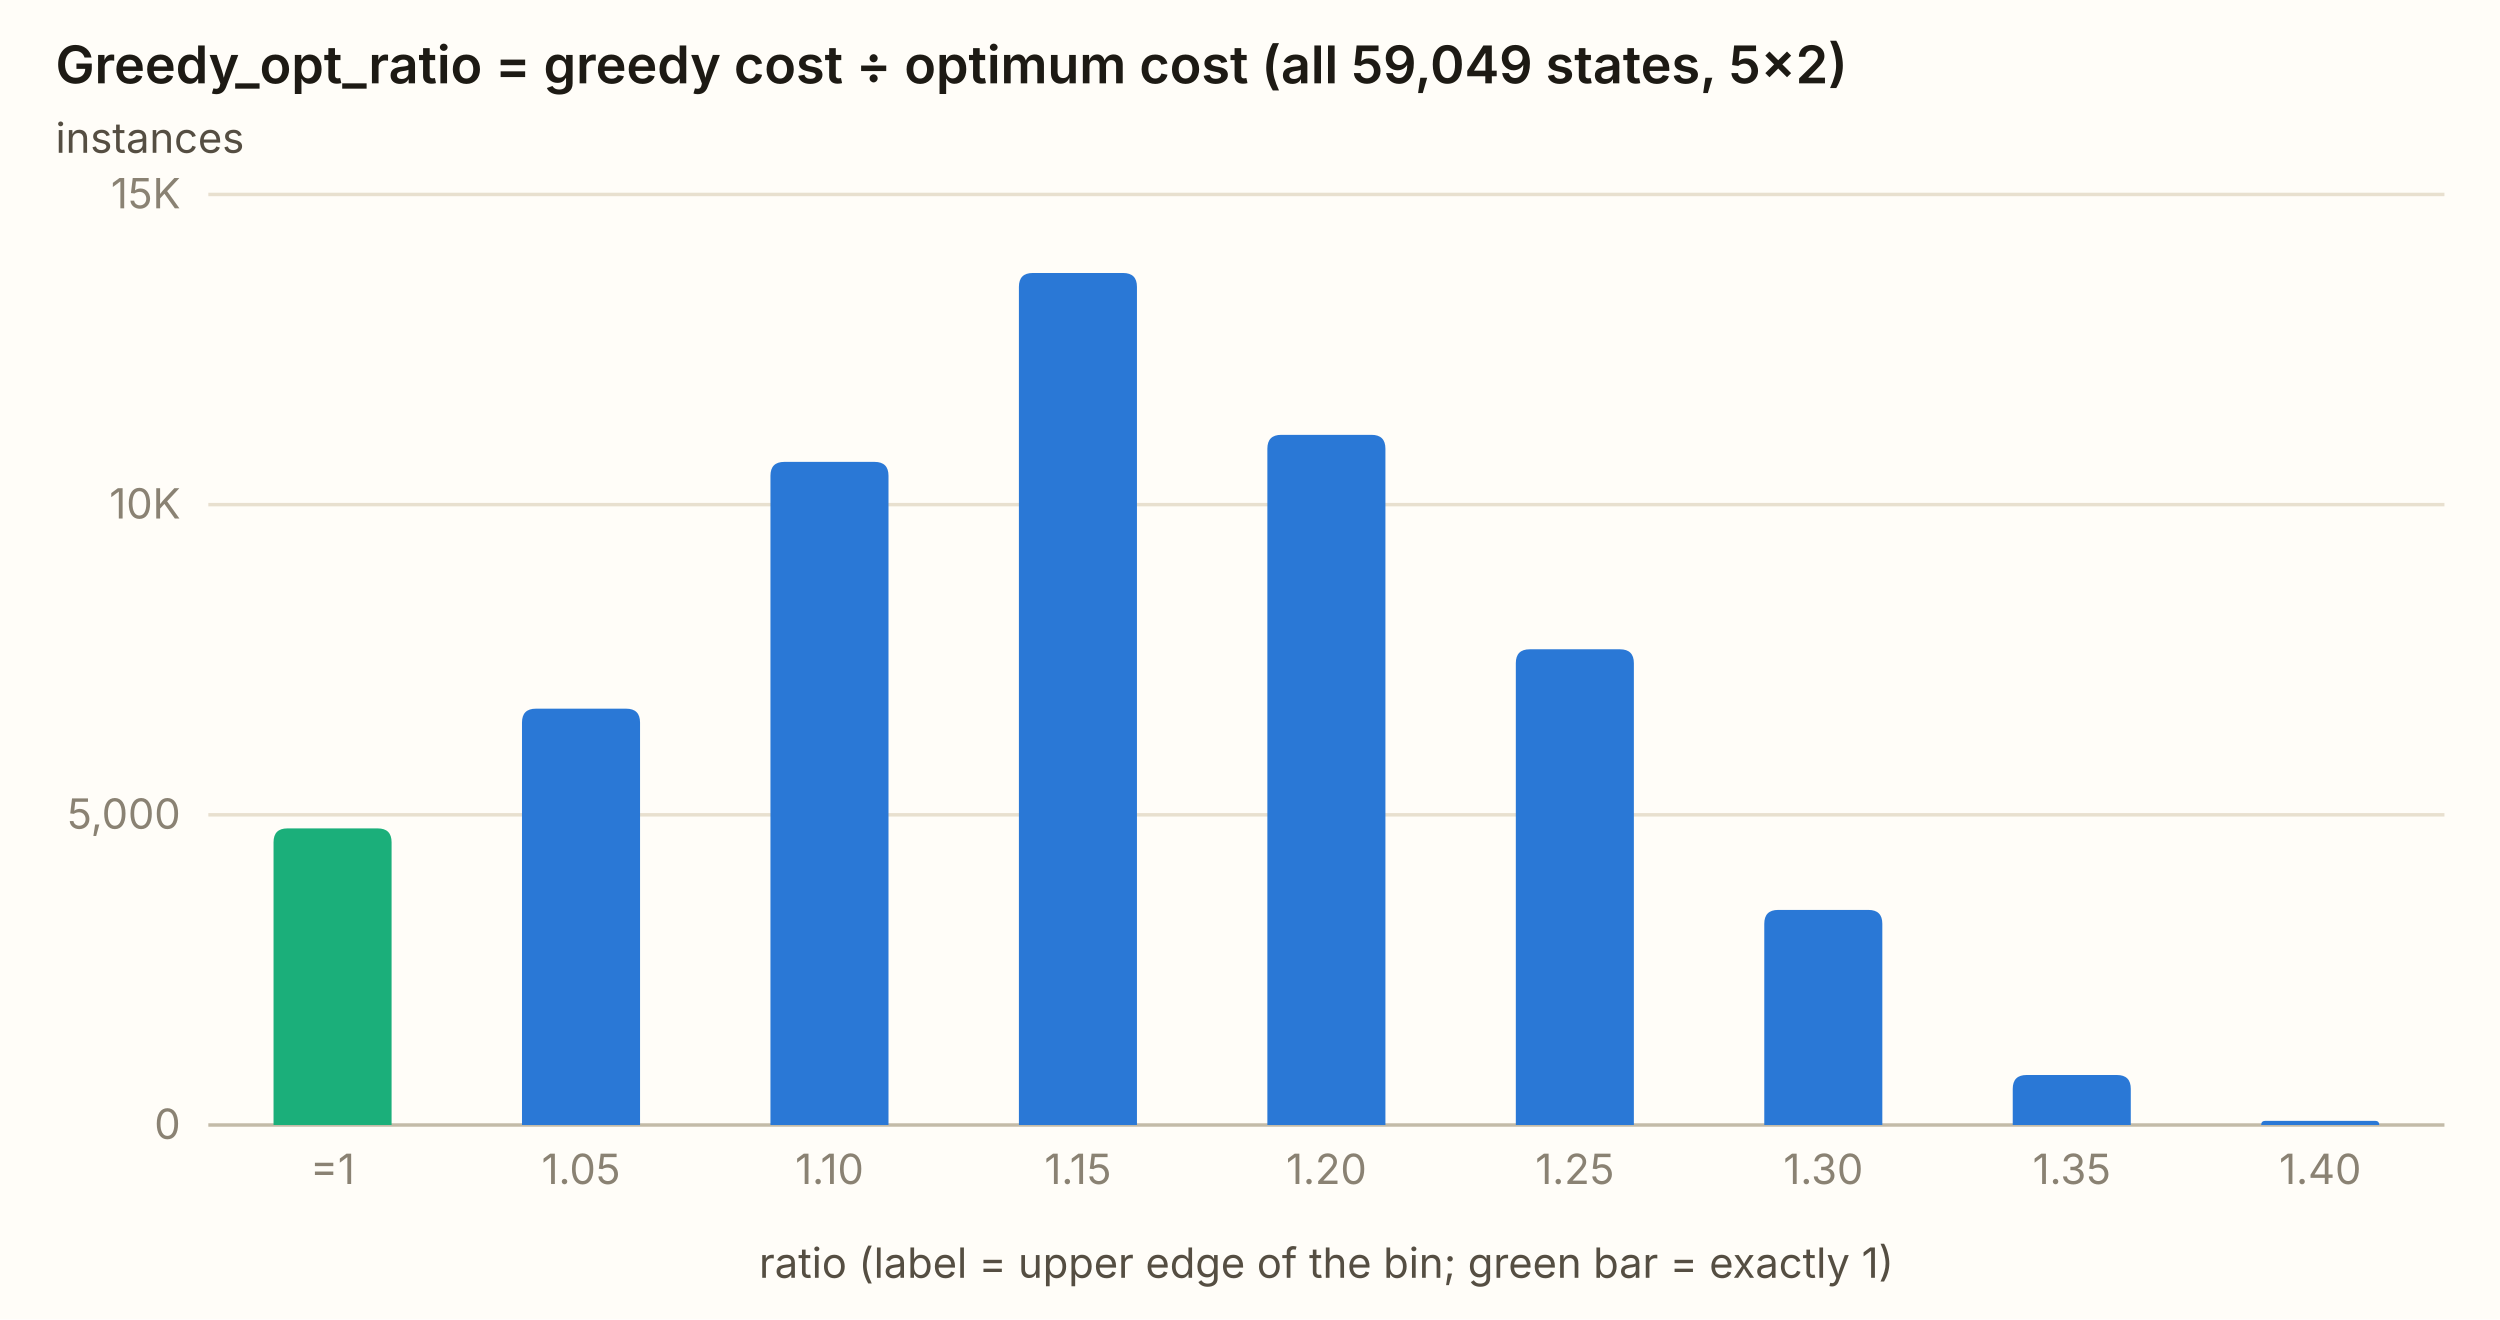
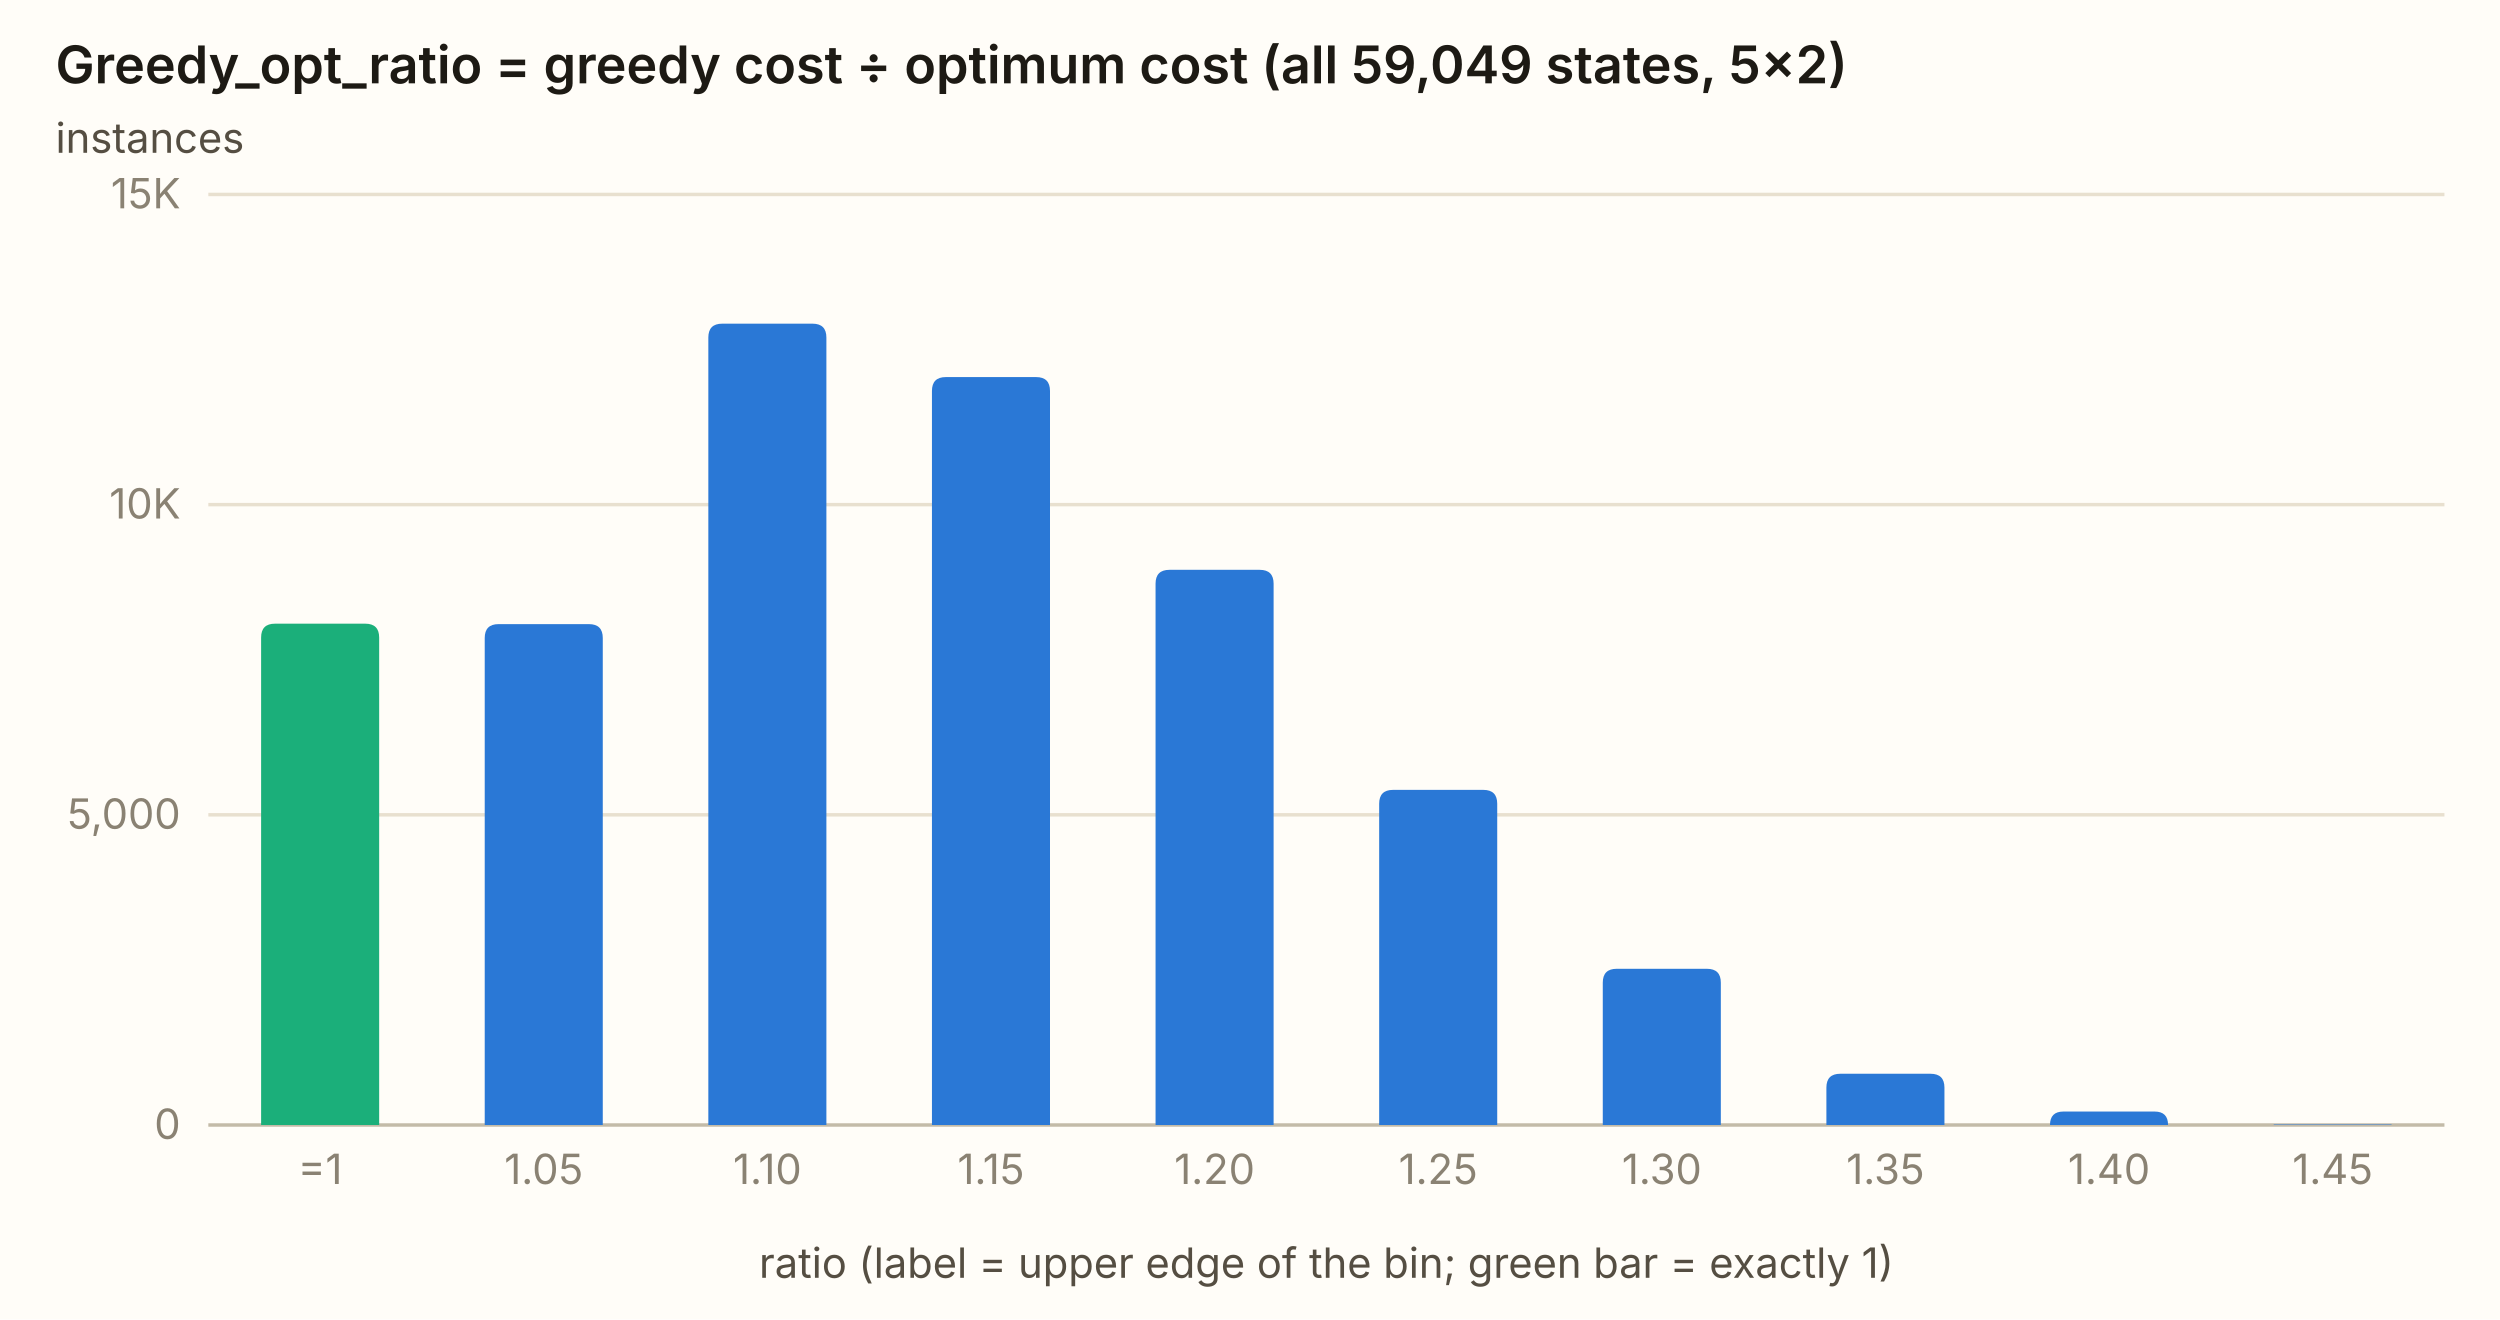
<svg xmlns="http://www.w3.org/2000/svg" viewBox="0 0 720 380" width="720" height="380" font-family="system-ui, -apple-system, Segoe UI, sans-serif" font-size="12">
  <rect width="720" height="380" fill="#fffdf8" />
  <text x="16" y="24" font-size="15" font-weight="600" fill="#1d1a14">Greedy_opt_ratio = greedy cost ÷ optimum cost (all 59,049 states, 5×2)</text>
  <text x="16" y="44" fill="#554e42">instances</text>
  <line x1="60" x2="704" y1="324" y2="324" stroke="#c3bba8" />
  <text x="52" y="328" text-anchor="end" fill="#8a8273">0</text>
  <line x1="60" x2="704" y1="234.667" y2="234.667" stroke="#e8e0cf" />
  <text x="52" y="238.667" text-anchor="end" fill="#8a8273">5,000</text>
  <line x1="60" x2="704" y1="145.333" y2="145.333" stroke="#e8e0cf" />
  <text x="52" y="149.333" text-anchor="end" fill="#8a8273">10K</text>
  <line x1="60" x2="704" y1="56" y2="56" stroke="#e8e0cf" />
  <text x="52" y="60" text-anchor="end" fill="#8a8273">15K</text>
-   <path d="M78.778,324V242.579Q78.778,238.579 82.778,238.579H108.778Q112.778,238.579 112.778,242.579V324Z" fill="#1baf7a" />
-   <text x="95.778" y="341" text-anchor="middle" fill="#8a8273">=1</text>
-   <path d="M150.333,324V208.097Q150.333,204.097 154.333,204.097H180.333Q184.333,204.097 184.333,208.097V324Z" fill="#2a78d6" />
-   <text x="167.333" y="341" text-anchor="middle" fill="#8a8273">1.05</text>
-   <path d="M221.889,324V137.023Q221.889,133.023 225.889,133.023H251.889Q255.889,133.023 255.889,137.023V324Z" fill="#2a78d6" />
-   <text x="238.889" y="341" text-anchor="middle" fill="#8a8273">1.10</text>
-   <path d="M293.444,324V82.619Q293.444,78.619 297.444,78.619H323.444Q327.444,78.619 327.444,82.619V324Z" fill="#2a78d6" />
-   <text x="310.444" y="341" text-anchor="middle" fill="#8a8273">1.15</text>
-   <path d="M365,324V129.233Q365,125.233 369,125.233H395Q399,125.233 399,129.233V324Z" fill="#2a78d6" />
-   <text x="382" y="341" text-anchor="middle" fill="#8a8273">1.20</text>
-   <path d="M436.556,324V190.998Q436.556,186.998 440.556,186.998H466.556Q470.556,186.998 470.556,190.998V324Z" fill="#2a78d6" />
-   <text x="453.556" y="341" text-anchor="middle" fill="#8a8273">1.25</text>
-   <path d="M508.111,324V266.056Q508.111,262.056 512.111,262.056H538.111Q542.111,262.056 542.111,266.056V324Z" fill="#2a78d6" />
-   <text x="525.111" y="341" text-anchor="middle" fill="#8a8273">1.30</text>
-   <path d="M579.667,324V313.599Q579.667,309.599 583.667,309.599H609.667Q613.667,309.599 613.667,313.599V324Z" fill="#2a78d6" />
-   <text x="596.667" y="341" text-anchor="middle" fill="#8a8273">1.35</text>
-   <path d="M651.222,324V324Q651.222,322.803 652.419,322.803H684.025Q685.222,322.803 685.222,324V324Z" fill="#2a78d6" />
-   <text x="668.222" y="341" text-anchor="middle" fill="#8a8273">1.40</text>
+   <path d="M75.2,324V183.619Q75.2,179.619 79.2,179.619H105.2Q109.2,179.619 109.2,183.619V324Z" fill="#1baf7a" />
+   <text x="92.2" y="341" text-anchor="middle" fill="#8a8273">=1</text>
+   <path d="M139.6,324V183.745Q139.6,179.745 143.6,179.745H169.6Q173.6,179.745 173.6,183.745V324Z" fill="#2a78d6" />
+   <text x="156.6" y="341" text-anchor="middle" fill="#8a8273">1.05</text>
+   <path d="M204,324V97.216Q204,93.216 208,93.216H234Q238,93.216 238,97.216V324Z" fill="#2a78d6" />
+   <text x="221" y="341" text-anchor="middle" fill="#8a8273">1.10</text>
+   <path d="M268.4,324V112.599Q268.4,108.599 272.4,108.599H298.4Q302.4,108.599 302.4,112.599V324Z" fill="#2a78d6" />
+   <text x="285.4" y="341" text-anchor="middle" fill="#8a8273">1.15</text>
+   <path d="M332.8,324V168.111Q332.8,164.111 336.8,164.111H362.8Q366.8,164.111 366.8,168.111V324Z" fill="#2a78d6" />
+   <text x="349.8" y="341" text-anchor="middle" fill="#8a8273">1.20</text>
+   <path d="M397.2,324V231.484Q397.2,227.484 401.2,227.484H427.2Q431.2,227.484 431.2,231.484V324Z" fill="#2a78d6" />
+   <text x="414.2" y="341" text-anchor="middle" fill="#8a8273">1.25</text>
+   <path d="M461.6,324V283.012Q461.6,279.012 465.6,279.012H491.6Q495.6,279.012 495.6,283.012V324Z" fill="#2a78d6" />
+   <text x="478.6" y="341" text-anchor="middle" fill="#8a8273">1.30</text>
+   <path d="M526,324V313.242Q526,309.242 530,309.242H556Q560,309.242 560,313.242V324Z" fill="#2a78d6" />
+   <text x="543" y="341" text-anchor="middle" fill="#8a8273">1.35</text>
+   <path d="M590.4,324V324Q590.4,320.123 594.277,320.123H620.523Q624.4,320.123 624.4,324V324Z" fill="#2a78d6" />
+   <text x="607.4" y="341" text-anchor="middle" fill="#8a8273">1.40</text>
+   <path d="M654.8,324V324Q654.8,323.857 654.943,323.857H688.657Q688.8,323.857 688.8,324V324Z" fill="#2a78d6" />
+   <text x="671.8" y="341" text-anchor="middle" fill="#8a8273">1.45</text>
  <text x="382" y="368" text-anchor="middle" fill="#554e42">ratio (label = upper edge of the bin; green bar = exactly 1)</text>
</svg>
